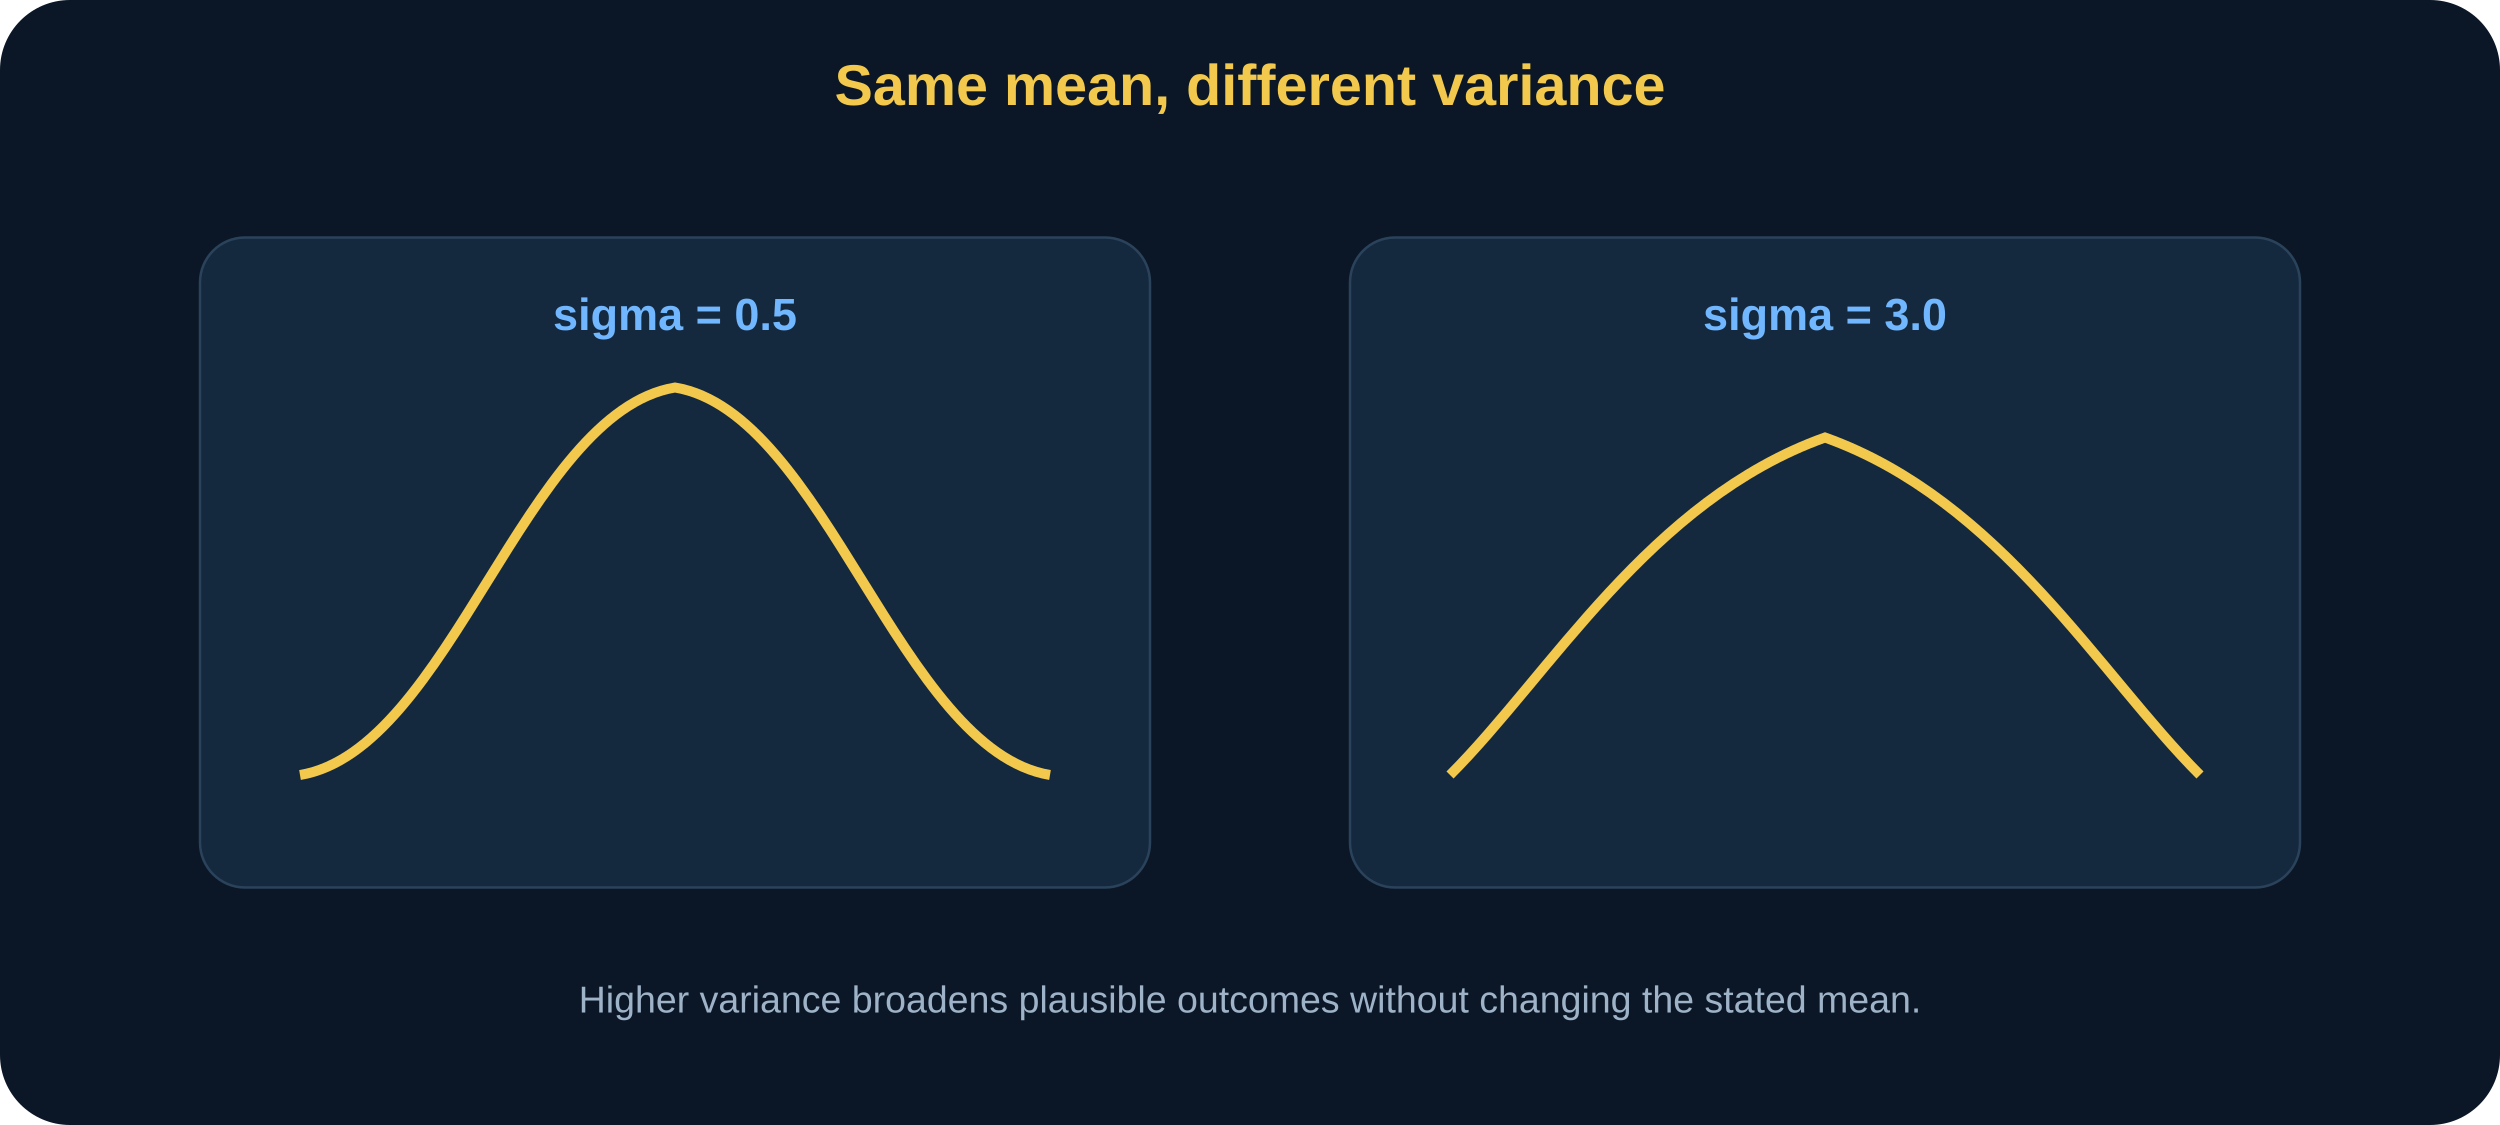
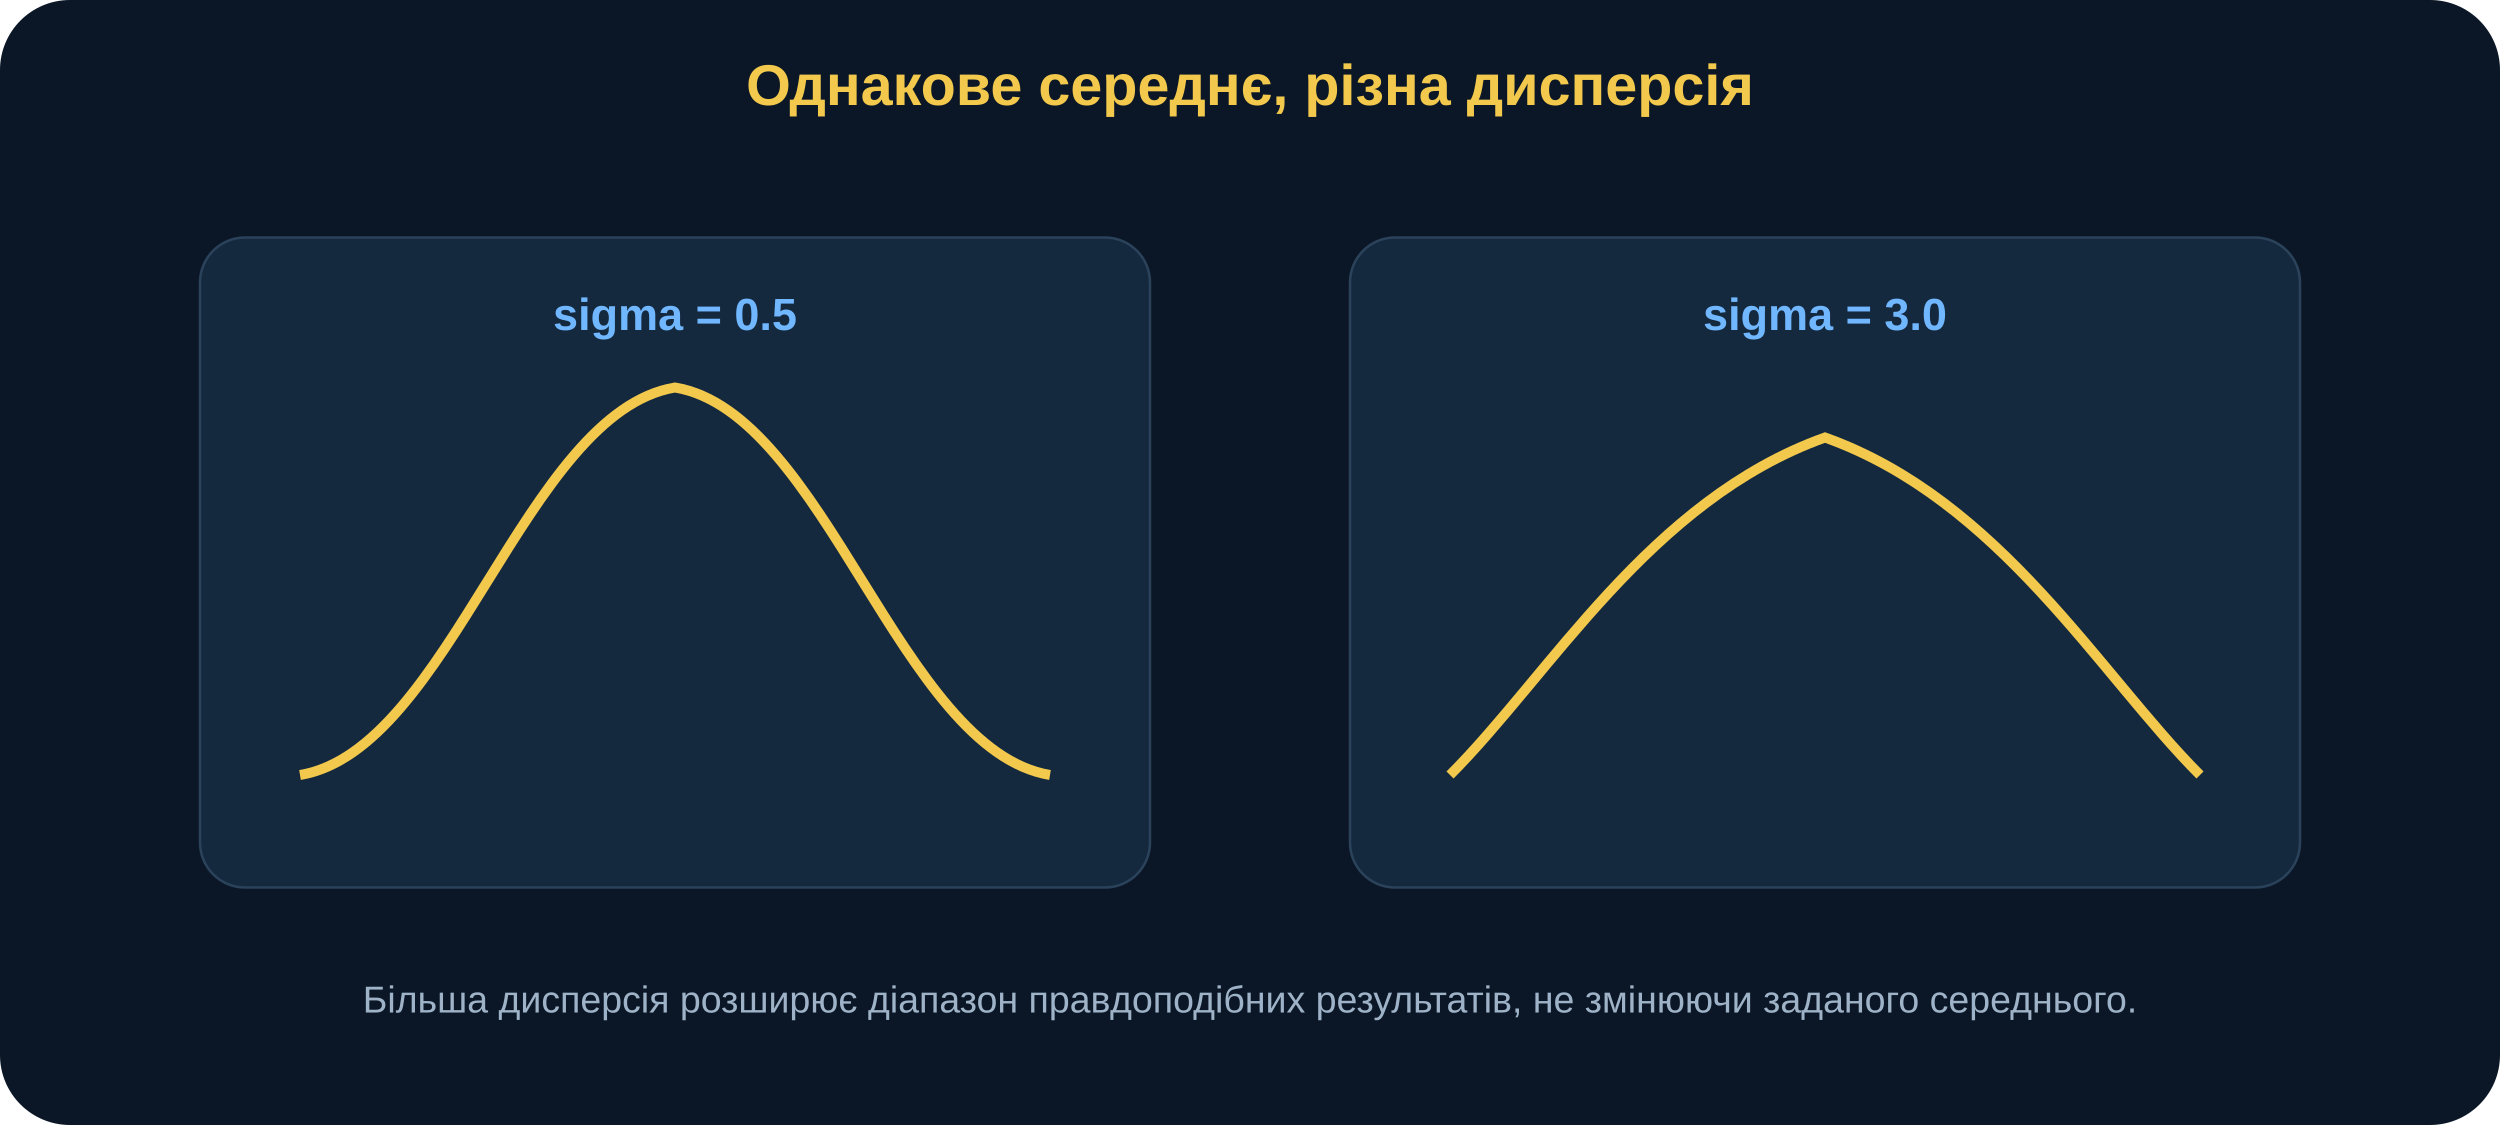
<svg xmlns="http://www.w3.org/2000/svg" viewBox="0 0 1000 450">
  <rect width="1000" height="450" rx="28" fill="#0b1726" />
  <g font-family="Arial,sans-serif">
-     <text x="500" y="42" text-anchor="middle" fill="#f2c94c" font-size="23" font-weight="700">Same mean, different variance</text>
+     <text x="500" y="42" text-anchor="middle" fill="#f2c94c" font-size="23" font-weight="700">Однакове середнє, різна дисперсія</text>
    <rect x="80" y="95" width="380" height="260" rx="18" fill="#14283e" stroke="#2a435b" />
    <rect x="540" y="95" width="380" height="260" rx="18" fill="#14283e" stroke="#2a435b" />
    <text x="270" y="132" text-anchor="middle" fill="#70b7ff" font-size="18" font-weight="700">sigma = 0.5</text>
    <text x="730" y="132" text-anchor="middle" fill="#70b7ff" font-size="18" font-weight="700">sigma = 3.0</text>
    <path d="M120 310 C180 300,210 165,270 155 C330 165,360 300,420 310" fill="none" stroke="#f2c94c" stroke-width="4" />
    <path d="M580 310 C620 270,660 200,730 175 C800 200,840 270,880 310" fill="none" stroke="#f2c94c" stroke-width="4" />
-     <text x="500" y="405" text-anchor="middle" fill="#9fb3c8" font-size="15">Higher variance broadens plausible outcomes without changing the stated mean.</text>
+     <text x="500" y="405" text-anchor="middle" fill="#9fb3c8" font-size="15">Більша дисперсія розширює діапазон правдоподібних результатів, не змінюючи заданого середнього.</text>
  </g>
</svg>
